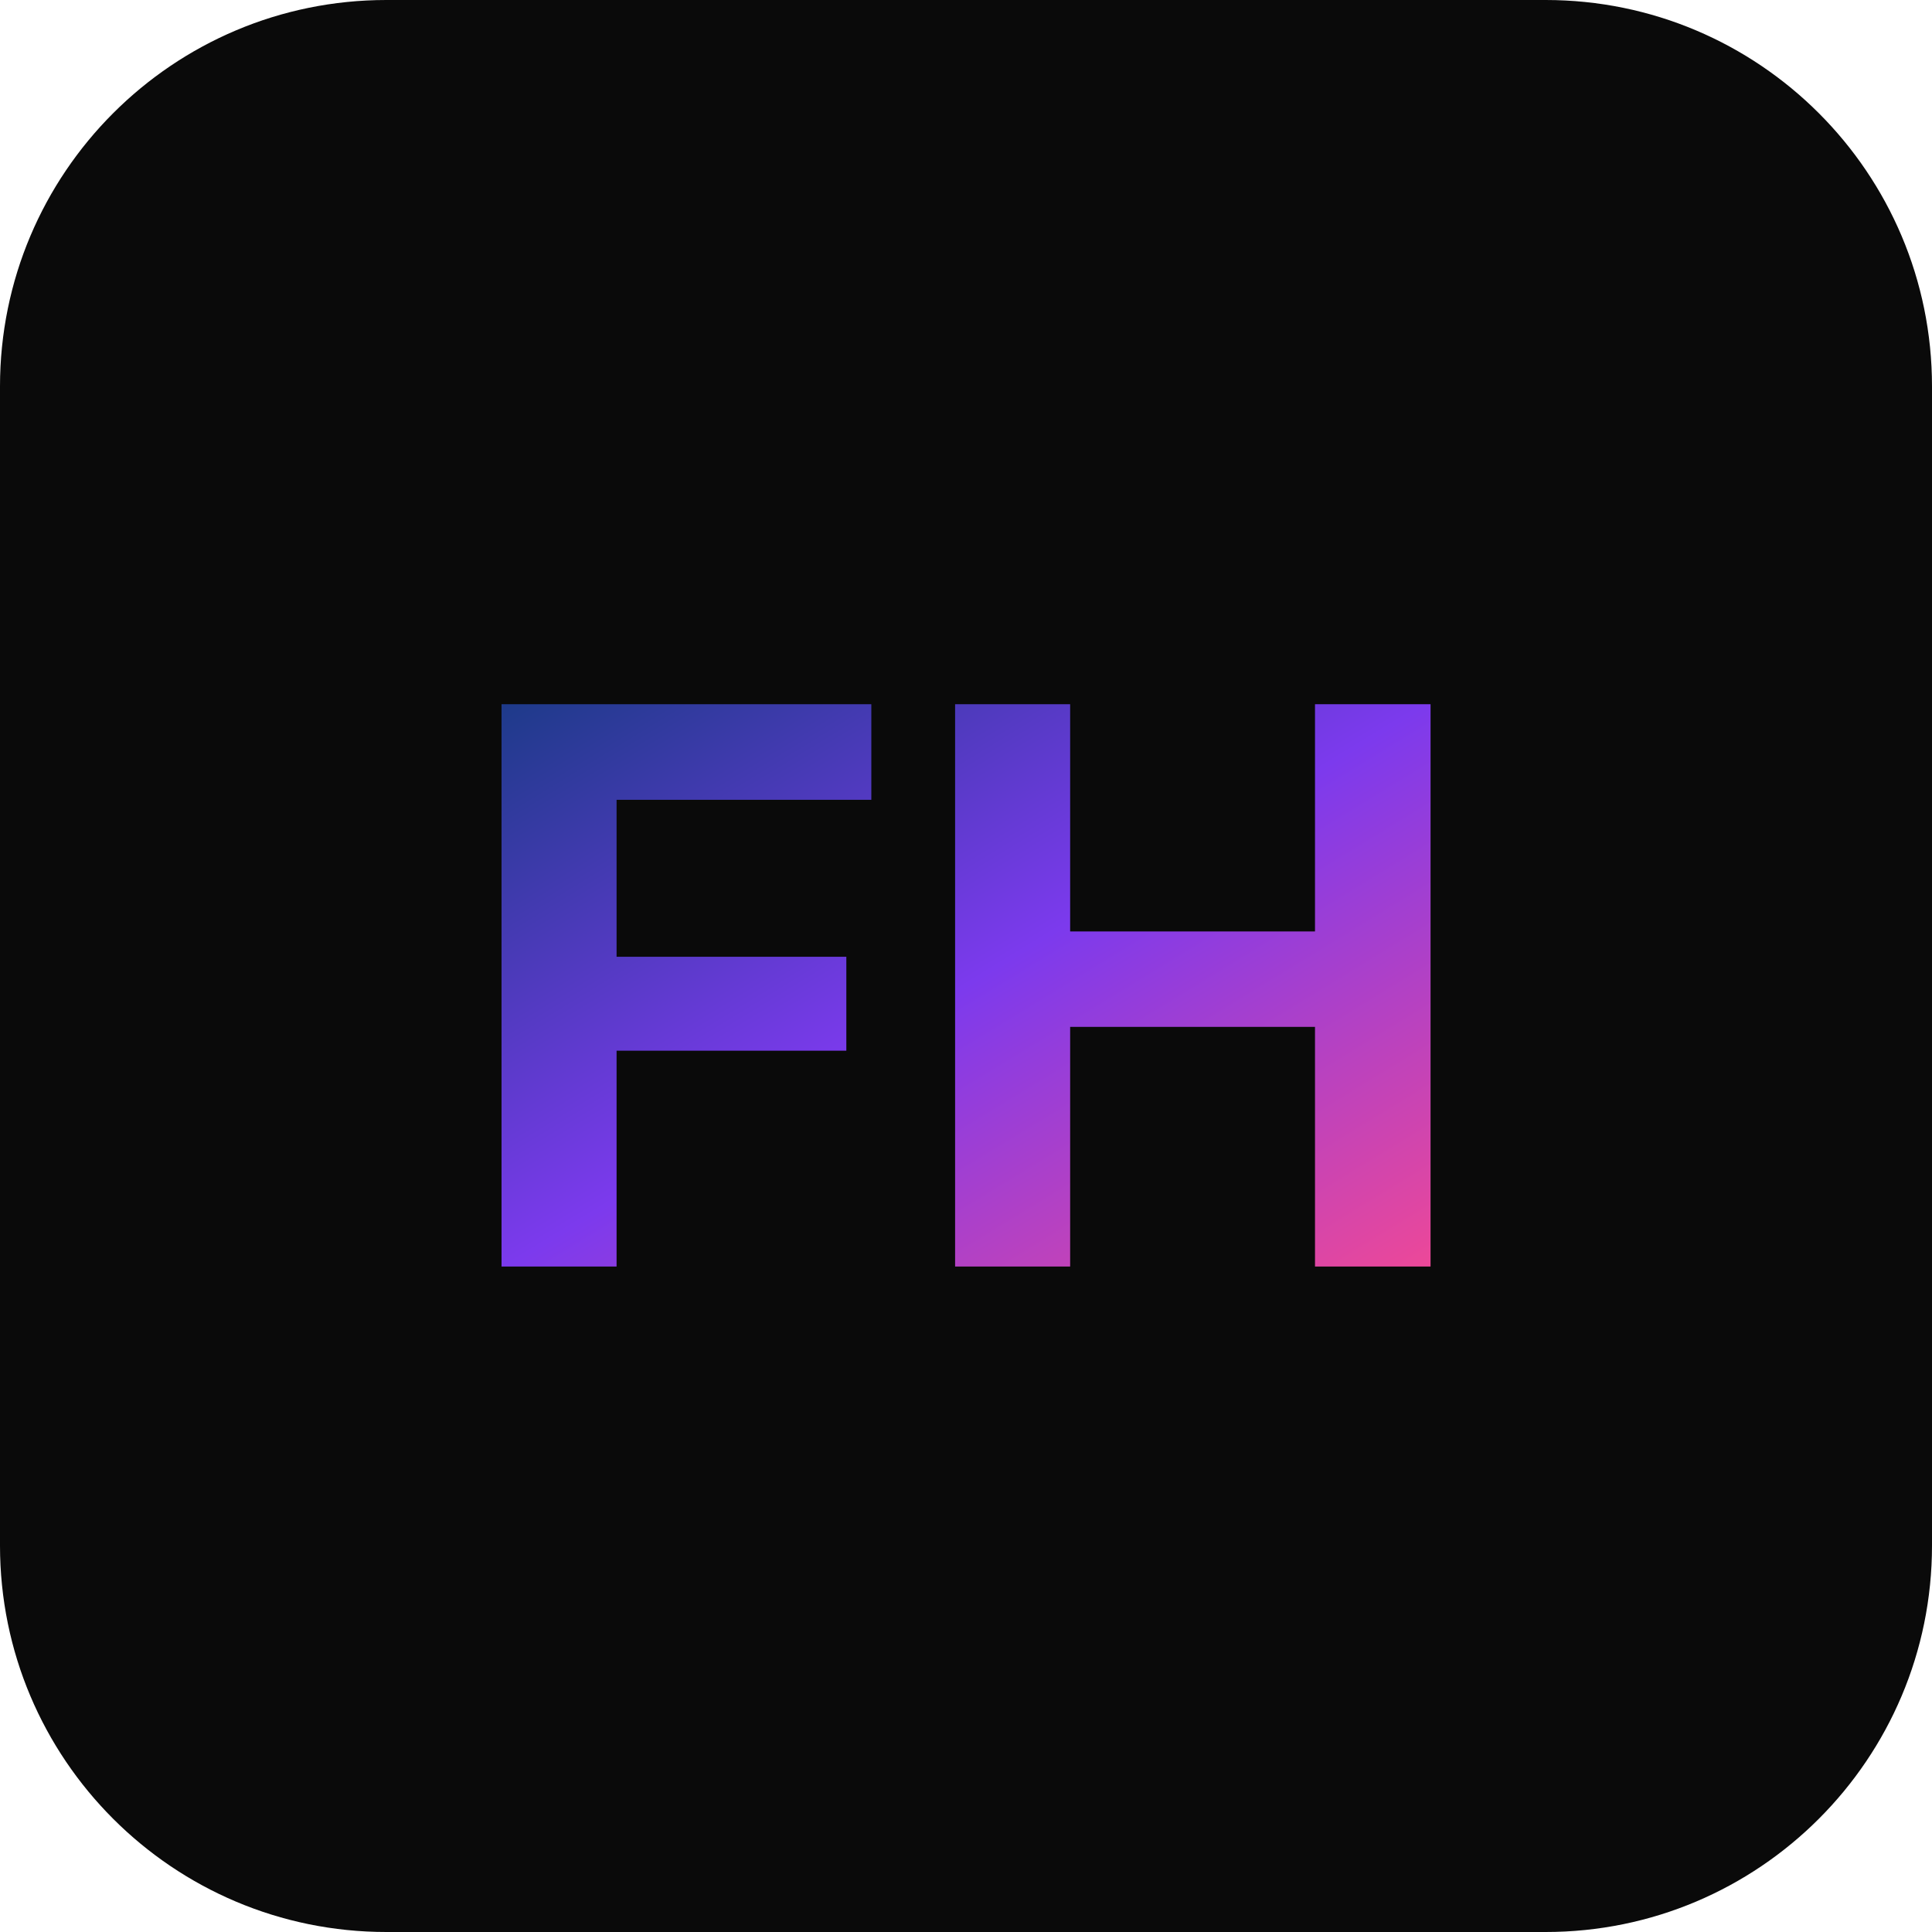
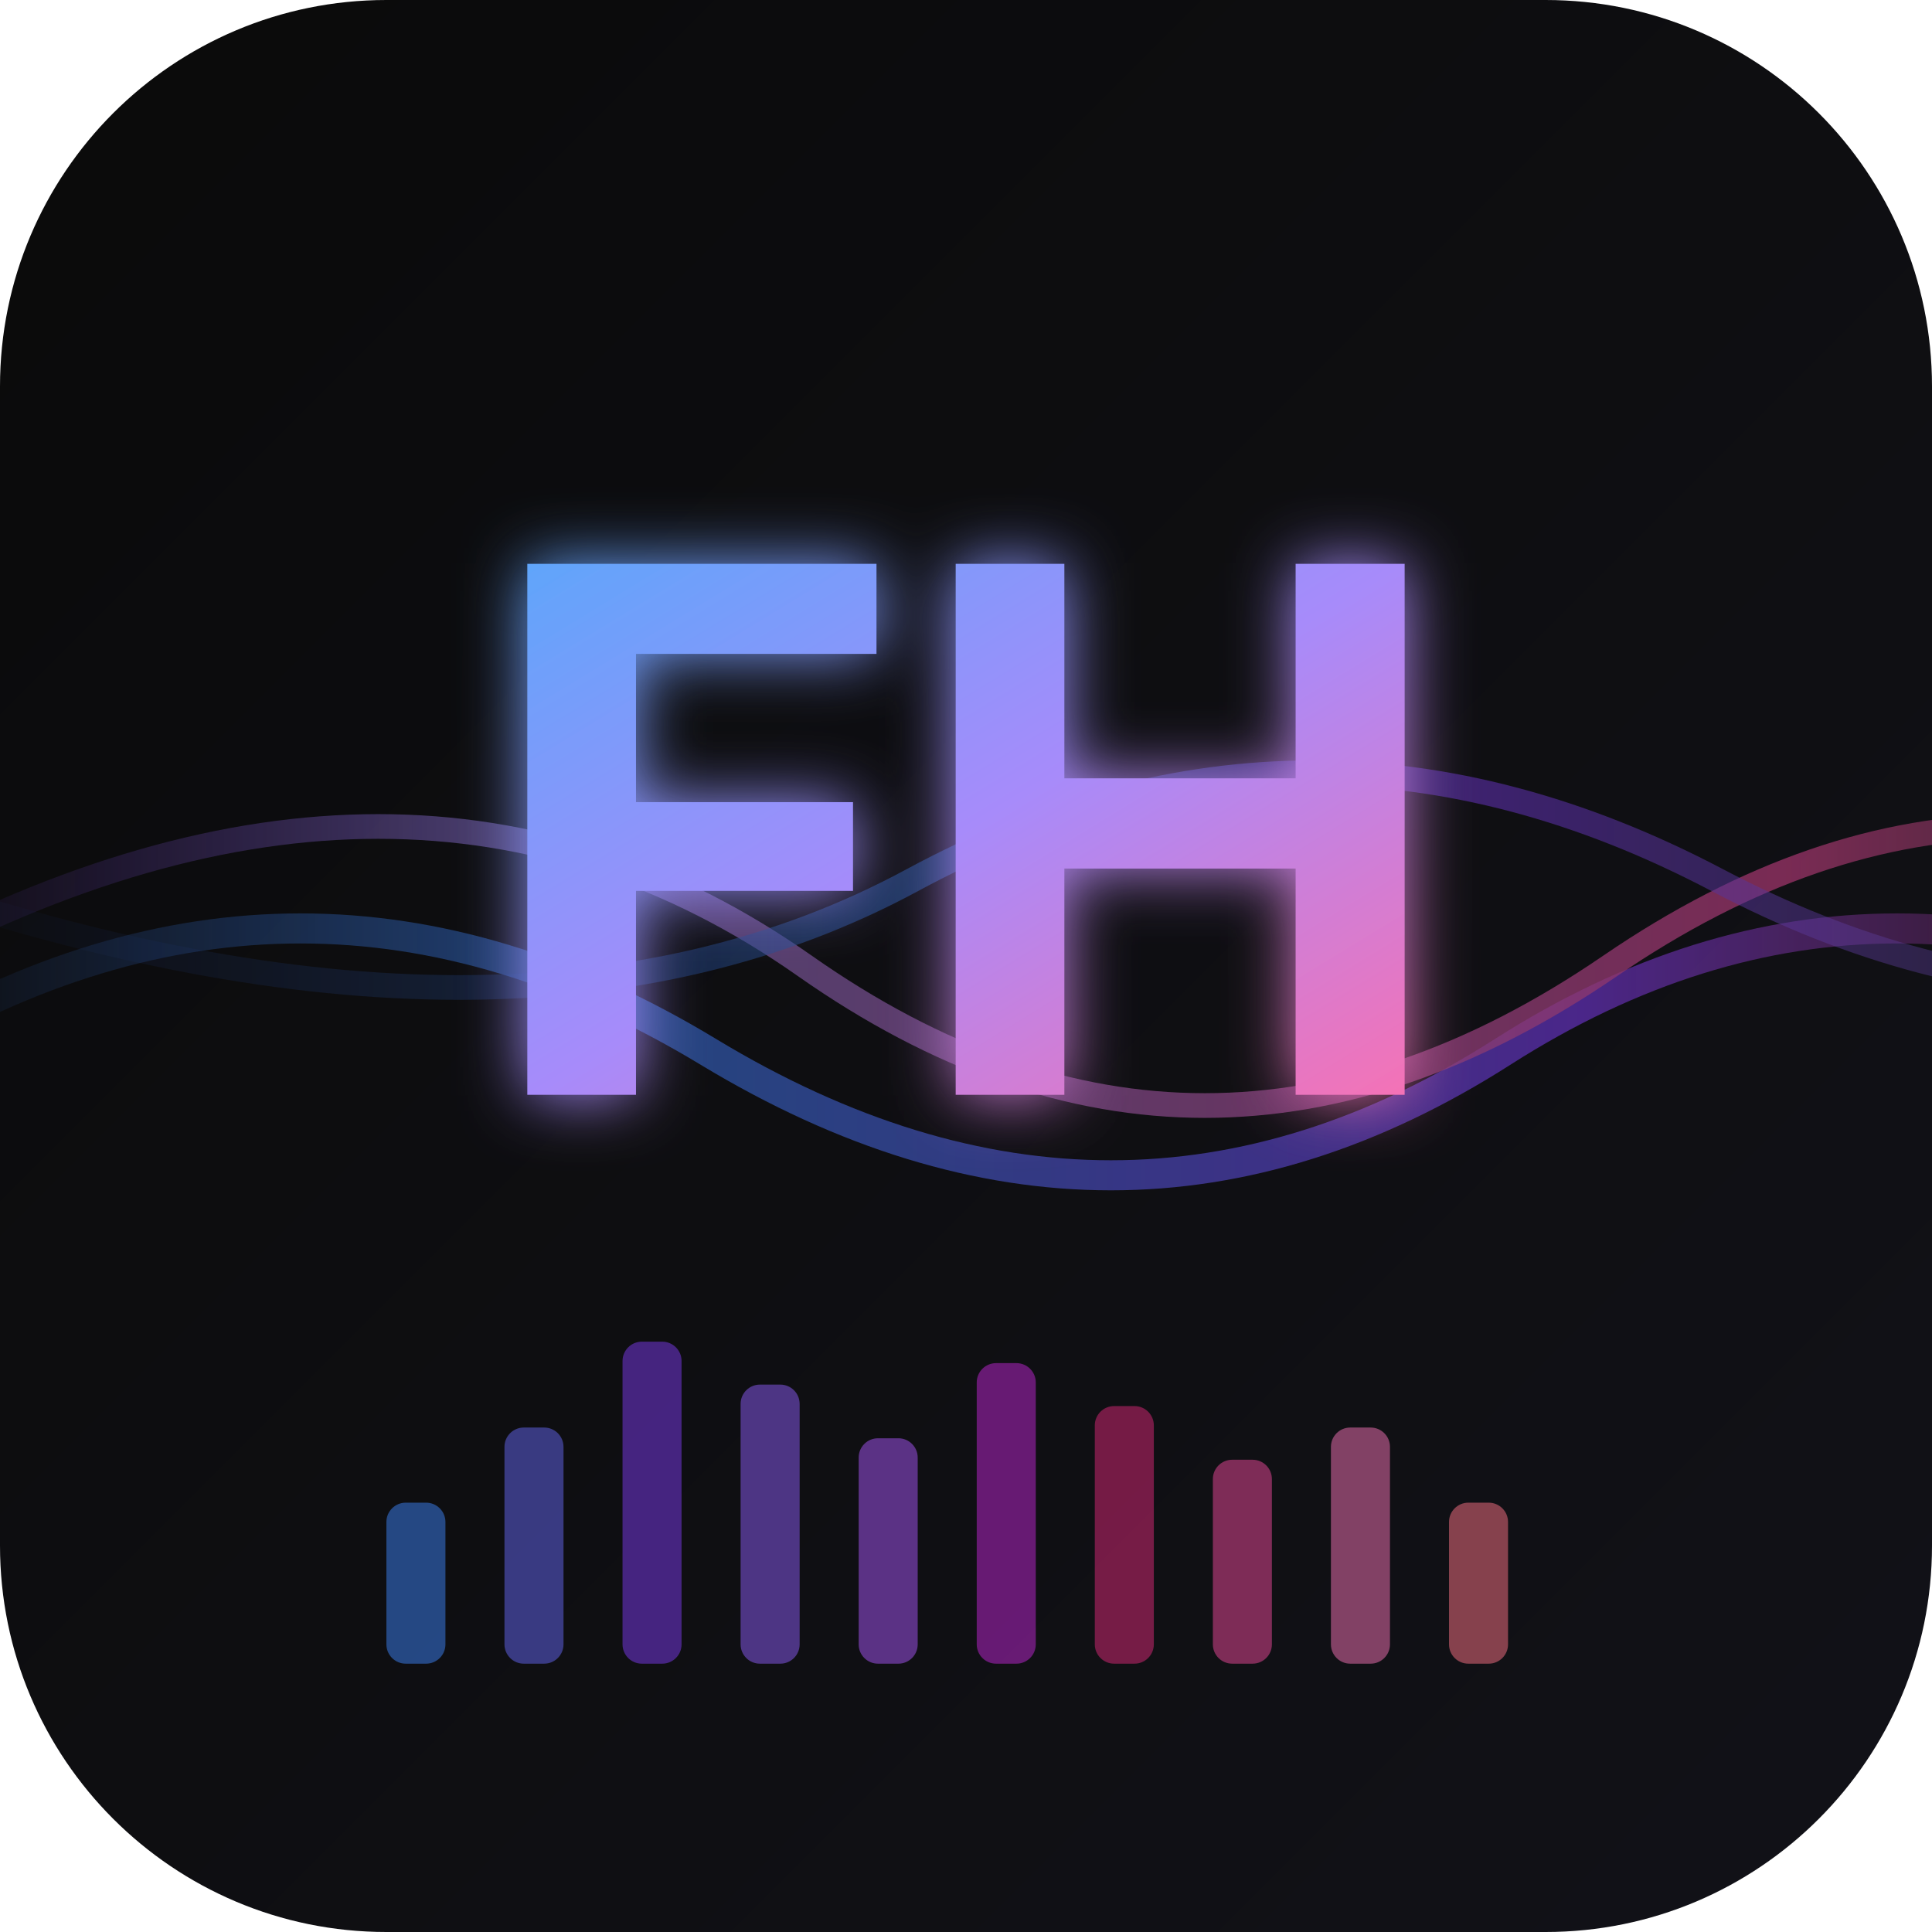
<svg xmlns="http://www.w3.org/2000/svg" viewBox="0 0 180 180" width="180" height="180">
  <defs>
-     <linearGradient id="grad" x1="0%" y1="0%" x2="100%" y2="100%">
-       <stop offset="0%" style="stop-color:#1e3a8a" />
-       <stop offset="50%" style="stop-color:#7c3aed" />
-       <stop offset="100%" style="stop-color:#ec4899" />
+     <linearGradient id="bgGrad" x1="0%" y1="0%" x2="100%" y2="100%">
+       <stop offset="0%" style="stop-color:#0a0a0a" />
+       <stop offset="100%" style="stop-color:#121218" />
    </linearGradient>
+     <linearGradient id="waveGrad1" x1="0%" y1="0%" x2="100%" y2="0%">
+       <stop offset="0%" style="stop-color:#3b82f6;stop-opacity:0" />
+       <stop offset="30%" style="stop-color:#3b82f6;stop-opacity:0.8" />
+       <stop offset="70%" style="stop-color:#7c3aed;stop-opacity:0.9" />
+       <stop offset="100%" style="stop-color:#ec4899;stop-opacity:0" />
+     </linearGradient>
+     <linearGradient id="waveGrad2" x1="0%" y1="0%" x2="100%" y2="0%">
+       <stop offset="0%" style="stop-color:#7c3aed;stop-opacity:0" />
+       <stop offset="25%" style="stop-color:#a78bfa;stop-opacity:0.7" />
+       <stop offset="75%" style="stop-color:#ec4899;stop-opacity:0.8" />
+       <stop offset="100%" style="stop-color:#f472b6;stop-opacity:0" />
+     </linearGradient>
+     <linearGradient id="waveGrad3" x1="0%" y1="0%" x2="100%" y2="0%">
+       <stop offset="0%" style="stop-color:#1e3a8a;stop-opacity:0" />
+       <stop offset="40%" style="stop-color:#3b82f6;stop-opacity:0.6" />
+       <stop offset="60%" style="stop-color:#7c3aed;stop-opacity:0.7" />
+       <stop offset="100%" style="stop-color:#a78bfa;stop-opacity:0" />
+     </linearGradient>
+     <linearGradient id="textGrad" x1="0%" y1="0%" x2="100%" y2="100%">
+       <stop offset="0%" style="stop-color:#60a5fa" />
+       <stop offset="50%" style="stop-color:#a78bfa" />
+       <stop offset="100%" style="stop-color:#f472b6" />
+     </linearGradient>
+     <filter id="glow" x="-50%" y="-50%" width="200%" height="200%">
+       <feGaussianBlur stdDeviation="3" result="coloredBlur" />
+       <feMerge>
+         <feMergeNode in="coloredBlur" />
+         <feMergeNode in="SourceGraphic" />
+       </feMerge>
+     </filter>
  </defs>
-   <rect width="180" height="180" rx="36" fill="#0a0a0a" />
-   <text x="90" y="118" font-family="system-ui, -apple-system, sans-serif" font-size="72" font-weight="bold" fill="url(#grad)" text-anchor="middle">FH</text>
+   <rect width="180" height="180" rx="36" fill="url(#bgGrad)" />
+   <g opacity="0.6">
+     <path d="M-10,98 Q28,75 66,98 T140,98 T215,98" fill="none" stroke="url(#waveGrad1)" stroke-width="2.8" stroke-linecap="round" />
+     <path d="M-10,90 Q38,64 75,90 T150,90 T225,90" fill="none" stroke="url(#waveGrad2)" stroke-width="2.3" stroke-linecap="round" />
+     <path d="M-10,82 Q48,102 85,82 T160,82 T235,82" fill="none" stroke="url(#waveGrad3)" stroke-width="2.3" stroke-linecap="round" />
+   </g>
+   <g opacity="0.5">
+     <rect x="36" y="140" width="5.5" height="15" rx="1.8" fill="#3b82f6" />
+     <rect x="47" y="133" width="5.5" height="22" rx="1.8" fill="#6366f1" />
+     <rect x="58" y="125" width="5.5" height="30" rx="1.8" fill="#7c3aed" />
+     <rect x="69" y="129" width="5.5" height="26" rx="1.8" fill="#8b5cf6" />
+     <rect x="80" y="134" width="5.5" height="21" rx="1.8" fill="#a855f7" />
+     <rect x="91" y="127" width="5.5" height="28" rx="1.8" fill="#c026d3" />
+     <rect x="102" y="131" width="5.5" height="24" rx="1.8" fill="#db2777" />
+     <rect x="113" y="136" width="5.5" height="19" rx="1.8" fill="#ec4899" />
+     <rect x="124" y="133" width="5.5" height="22" rx="1.8" fill="#f472b6" />
+     <rect x="135" y="140" width="5.5" height="15" rx="1.8" fill="#fb7185" />
+   </g>
+   <text x="90" y="102" font-family="system-ui, -apple-system, BlinkMacSystemFont, sans-serif" font-size="68" font-weight="700" fill="url(#textGrad)" text-anchor="middle" filter="url(#glow)">FH</text>
</svg>
